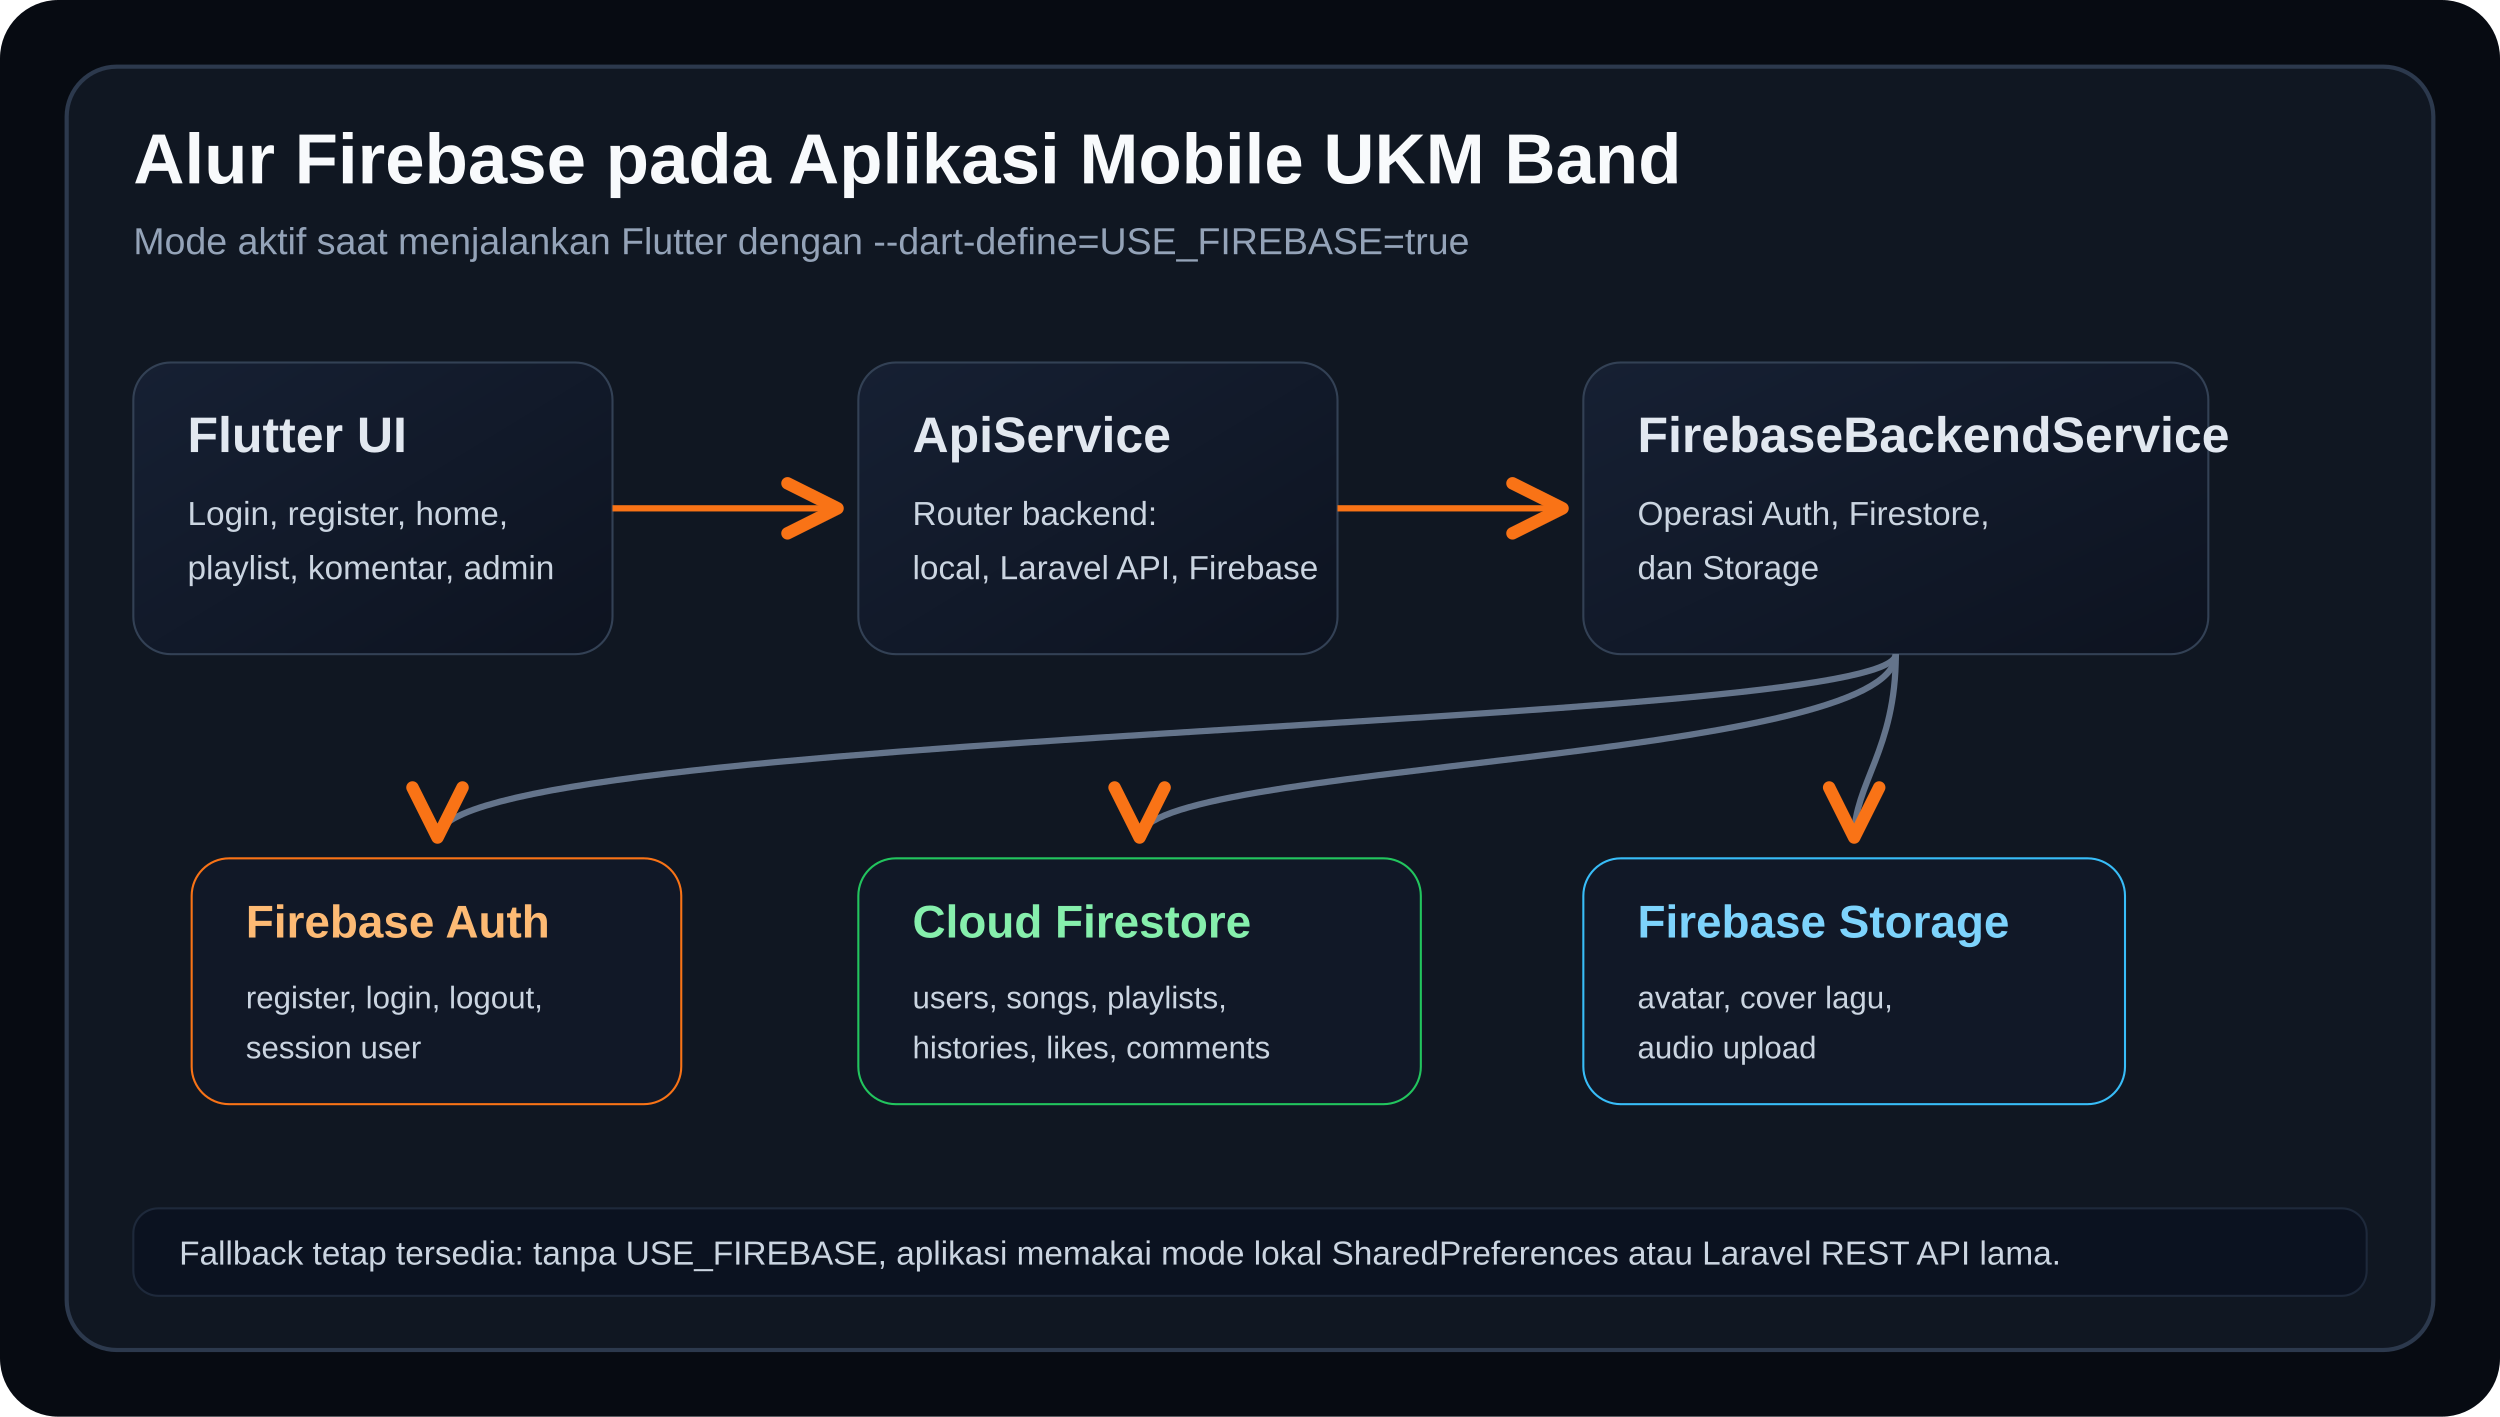
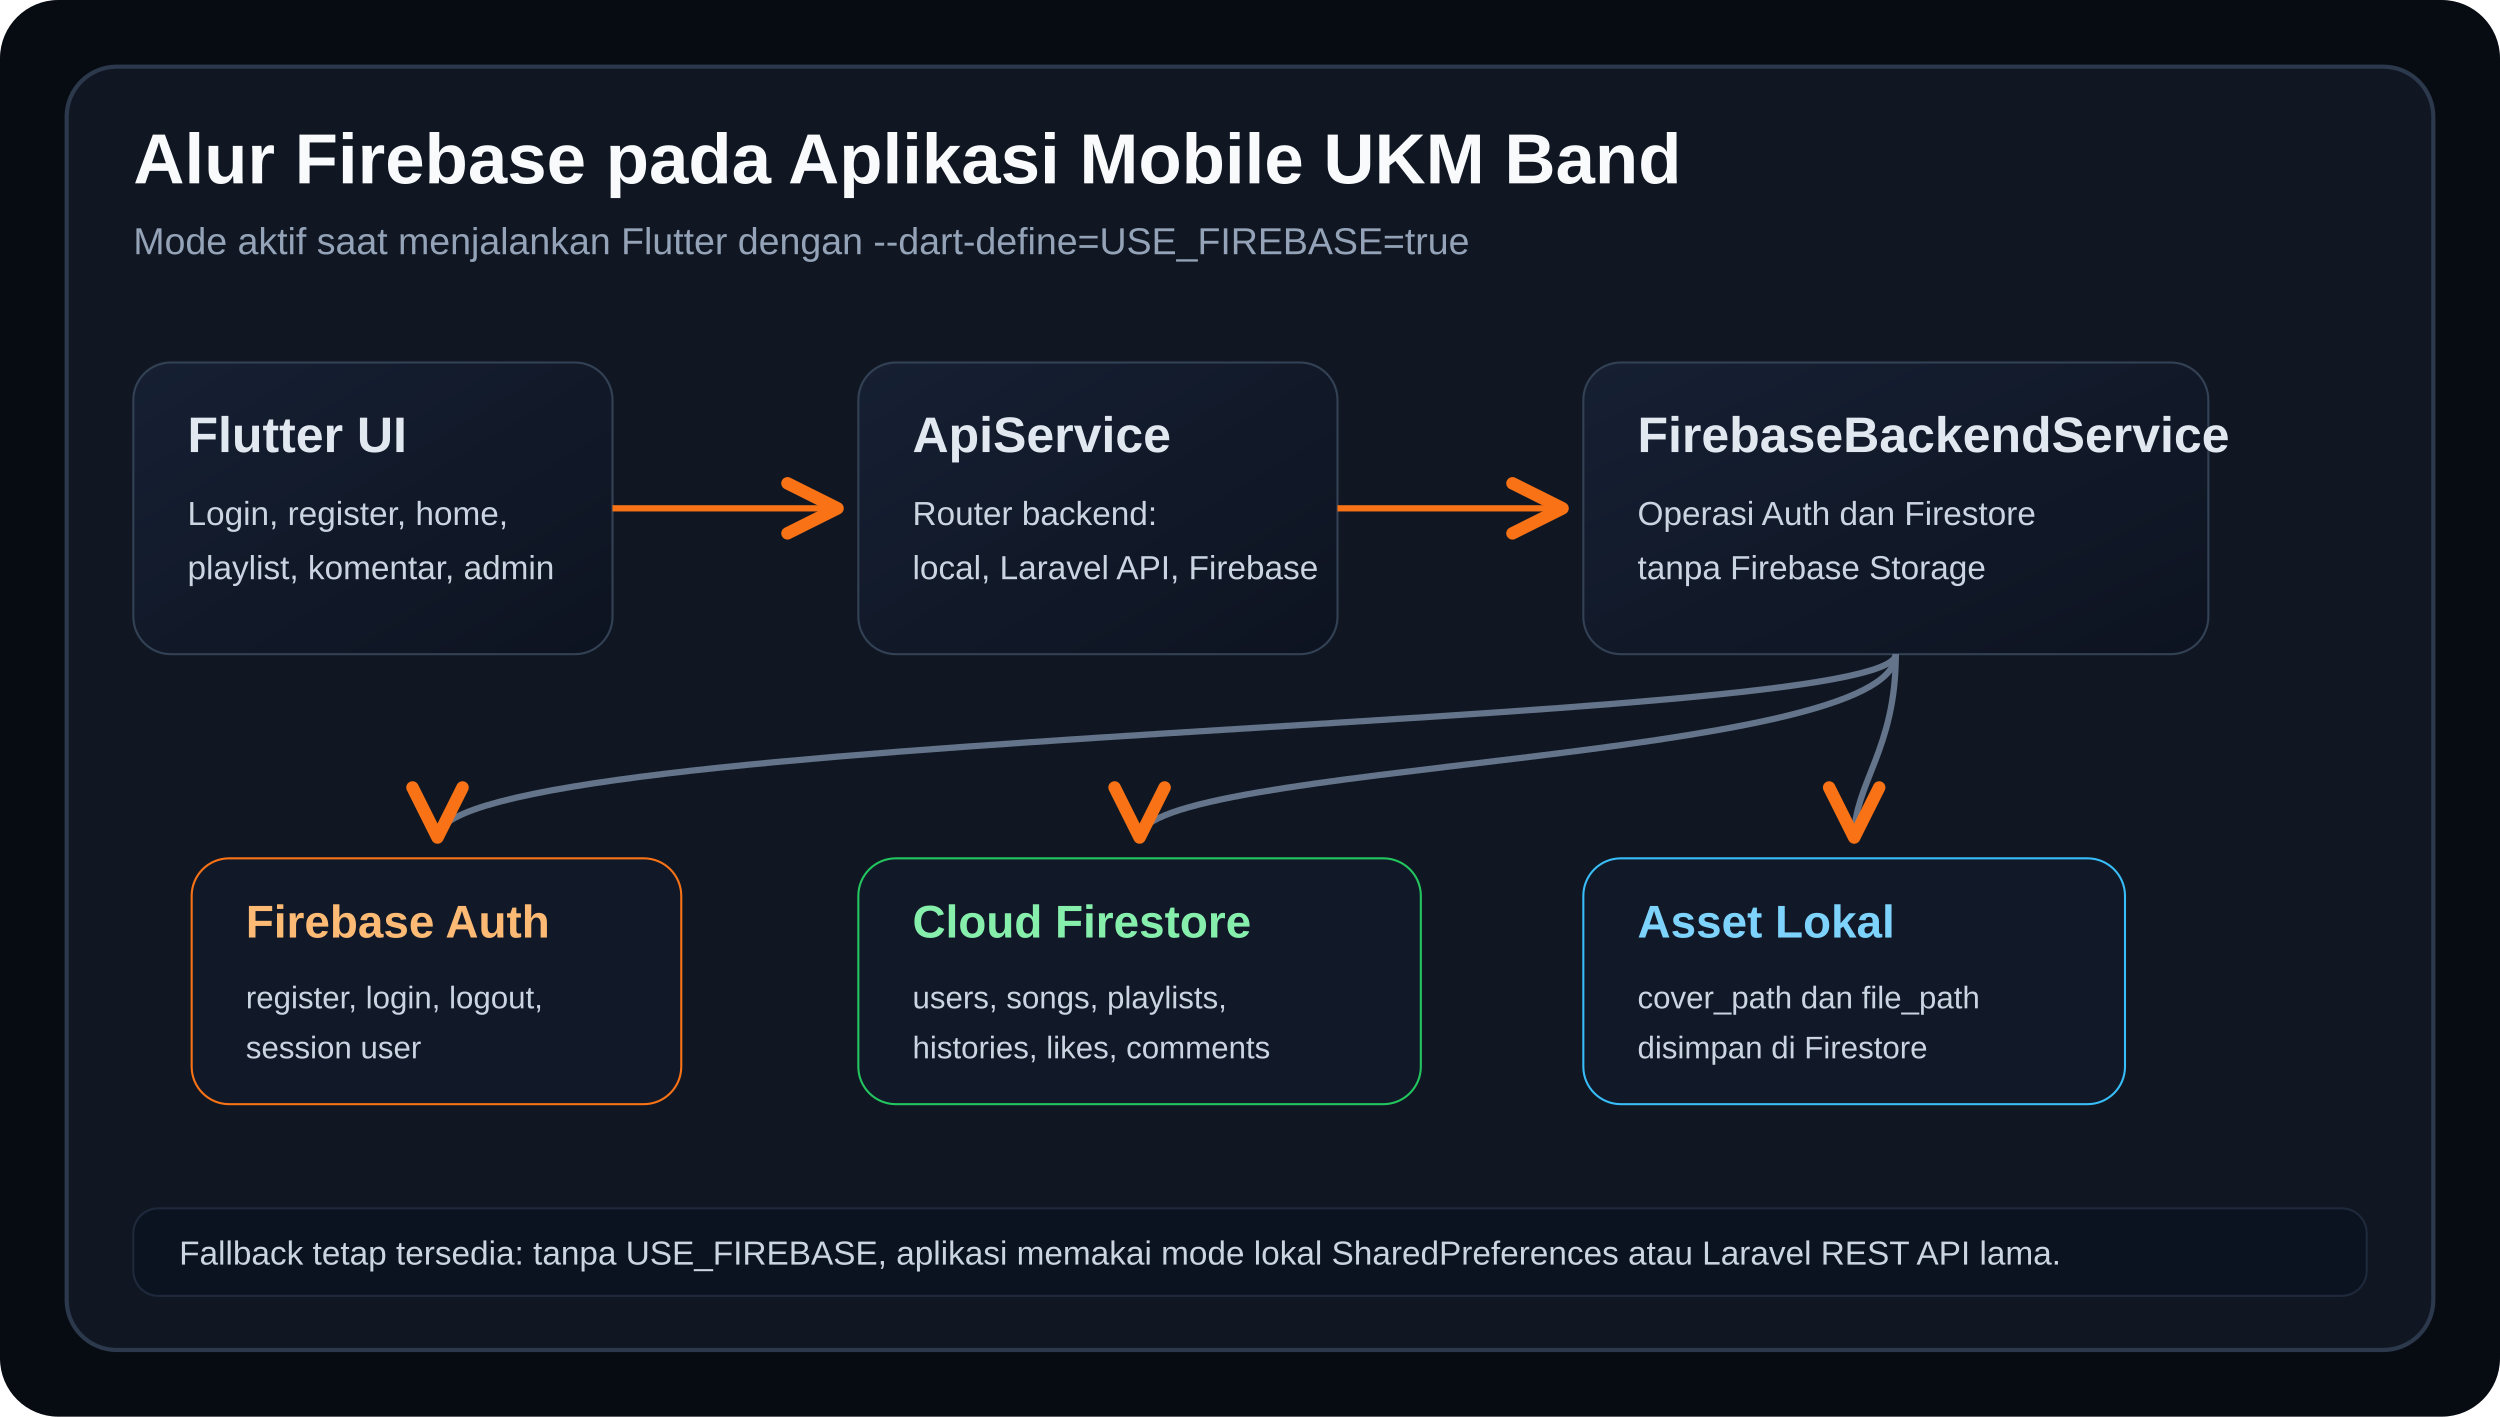
<svg xmlns="http://www.w3.org/2000/svg" width="1200" height="680" viewBox="0 0 1200 680" fill="none">
  <rect width="1200" height="680" rx="28" fill="#070B12" />
  <rect x="32" y="32" width="1136" height="616" rx="24" fill="#101722" stroke="#2C394D" stroke-width="2" />
  <text x="64" y="88" fill="#F8FAFC" font-family="Segoe UI, Arial, sans-serif" font-size="34" font-weight="700">Alur Firebase pada Aplikasi Mobile UKM Band</text>
  <text x="64" y="122" fill="#94A3B8" font-family="Segoe UI, Arial, sans-serif" font-size="18">Mode aktif saat menjalankan Flutter dengan --dart-define=USE_FIREBASE=true</text>
  <defs>
    <linearGradient id="card" x1="0" y1="0" x2="1" y2="1">
      <stop offset="0" stop-color="#162033" />
      <stop offset="1" stop-color="#0D1320" />
    </linearGradient>
    <linearGradient id="accent" x1="0" y1="0" x2="1" y2="1">
      <stop offset="0" stop-color="#F97316" />
      <stop offset="1" stop-color="#EF4444" />
    </linearGradient>
    <marker id="arrow" markerWidth="12" markerHeight="12" refX="10" refY="6" orient="auto">
      <path d="M2 2L10 6L2 10" fill="none" stroke="#F97316" stroke-width="2" stroke-linecap="round" stroke-linejoin="round" />
    </marker>
  </defs>
  <rect x="64" y="174" width="230" height="140" rx="18" fill="url(#card)" stroke="#334155" />
  <text x="90" y="217" fill="#E2E8F0" font-family="Segoe UI, Arial, sans-serif" font-size="24" font-weight="700">Flutter UI</text>
  <text x="90" y="252" fill="#CBD5E1" font-family="Segoe UI, Arial, sans-serif" font-size="16">Login, register, home,</text>
  <text x="90" y="278" fill="#CBD5E1" font-family="Segoe UI, Arial, sans-serif" font-size="16">playlist, komentar, admin</text>
  <rect x="412" y="174" width="230" height="140" rx="18" fill="url(#card)" stroke="#334155" />
  <text x="438" y="217" fill="#E2E8F0" font-family="Segoe UI, Arial, sans-serif" font-size="24" font-weight="700">ApiService</text>
  <text x="438" y="252" fill="#CBD5E1" font-family="Segoe UI, Arial, sans-serif" font-size="16">Router backend:</text>
  <text x="438" y="278" fill="#CBD5E1" font-family="Segoe UI, Arial, sans-serif" font-size="16">local, Laravel API, Firebase</text>
  <rect x="760" y="174" width="300" height="140" rx="18" fill="url(#card)" stroke="#334155" />
  <text x="786" y="217" fill="#E2E8F0" font-family="Segoe UI, Arial, sans-serif" font-size="24" font-weight="700">FirebaseBackendService</text>
-   <text x="786" y="252" fill="#CBD5E1" font-family="Segoe UI, Arial, sans-serif" font-size="16">Operasi Auth, Firestore,</text>
-   <text x="786" y="278" fill="#CBD5E1" font-family="Segoe UI, Arial, sans-serif" font-size="16">dan Storage</text>
+   <text x="786" y="252" fill="#CBD5E1" font-family="Segoe UI, Arial, sans-serif" font-size="16">Operasi Auth dan Firestore</text>
+   <text x="786" y="278" fill="#CBD5E1" font-family="Segoe UI, Arial, sans-serif" font-size="16">tanpa Firebase Storage</text>
  <line x1="294" y1="244" x2="402" y2="244" stroke="#F97316" stroke-width="3" marker-end="url(#arrow)" />
  <line x1="642" y1="244" x2="750" y2="244" stroke="#F97316" stroke-width="3" marker-end="url(#arrow)" />
  <rect x="92" y="412" width="235" height="118" rx="18" fill="#111827" stroke="#F97316" />
  <text x="118" y="450" fill="#FDBA74" font-family="Segoe UI, Arial, sans-serif" font-size="22" font-weight="700">Firebase Auth</text>
  <text x="118" y="484" fill="#CBD5E1" font-family="Segoe UI, Arial, sans-serif" font-size="15">register, login, logout,</text>
  <text x="118" y="508" fill="#CBD5E1" font-family="Segoe UI, Arial, sans-serif" font-size="15">session user</text>
  <rect x="412" y="412" width="270" height="118" rx="18" fill="#111827" stroke="#22C55E" />
  <text x="438" y="450" fill="#86EFAC" font-family="Segoe UI, Arial, sans-serif" font-size="22" font-weight="700">Cloud Firestore</text>
  <text x="438" y="484" fill="#CBD5E1" font-family="Segoe UI, Arial, sans-serif" font-size="15">users, songs, playlists,</text>
  <text x="438" y="508" fill="#CBD5E1" font-family="Segoe UI, Arial, sans-serif" font-size="15">histories, likes, comments</text>
  <rect x="760" y="412" width="260" height="118" rx="18" fill="#111827" stroke="#38BDF8" />
-   <text x="786" y="450" fill="#7DD3FC" font-family="Segoe UI, Arial, sans-serif" font-size="22" font-weight="700">Firebase Storage</text>
-   <text x="786" y="484" fill="#CBD5E1" font-family="Segoe UI, Arial, sans-serif" font-size="15">avatar, cover lagu,</text>
-   <text x="786" y="508" fill="#CBD5E1" font-family="Segoe UI, Arial, sans-serif" font-size="15">audio upload</text>
+   <text x="786" y="450" fill="#7DD3FC" font-family="Segoe UI, Arial, sans-serif" font-size="22" font-weight="700">Asset Lokal</text>
+   <text x="786" y="484" fill="#CBD5E1" font-family="Segoe UI, Arial, sans-serif" font-size="15">cover_path dan file_path</text>
+   <text x="786" y="508" fill="#CBD5E1" font-family="Segoe UI, Arial, sans-serif" font-size="15">disimpan di Firestore</text>
  <path d="M910 314C910 350 210 350 210 402" stroke="#64748B" stroke-width="3" marker-end="url(#arrow)" />
  <path d="M910 314C910 366 547 366 547 402" stroke="#64748B" stroke-width="3" marker-end="url(#arrow)" />
  <path d="M910 314C910 360 890 376 890 402" stroke="#64748B" stroke-width="3" marker-end="url(#arrow)" />
  <rect x="64" y="580" width="1072" height="42" rx="12" fill="#0B1220" stroke="#1E293B" />
  <text x="86" y="607" fill="#CBD5E1" font-family="Segoe UI, Arial, sans-serif" font-size="16">Fallback tetap tersedia: tanpa USE_FIREBASE, aplikasi memakai mode lokal SharedPreferences atau Laravel REST API lama.</text>
</svg>
